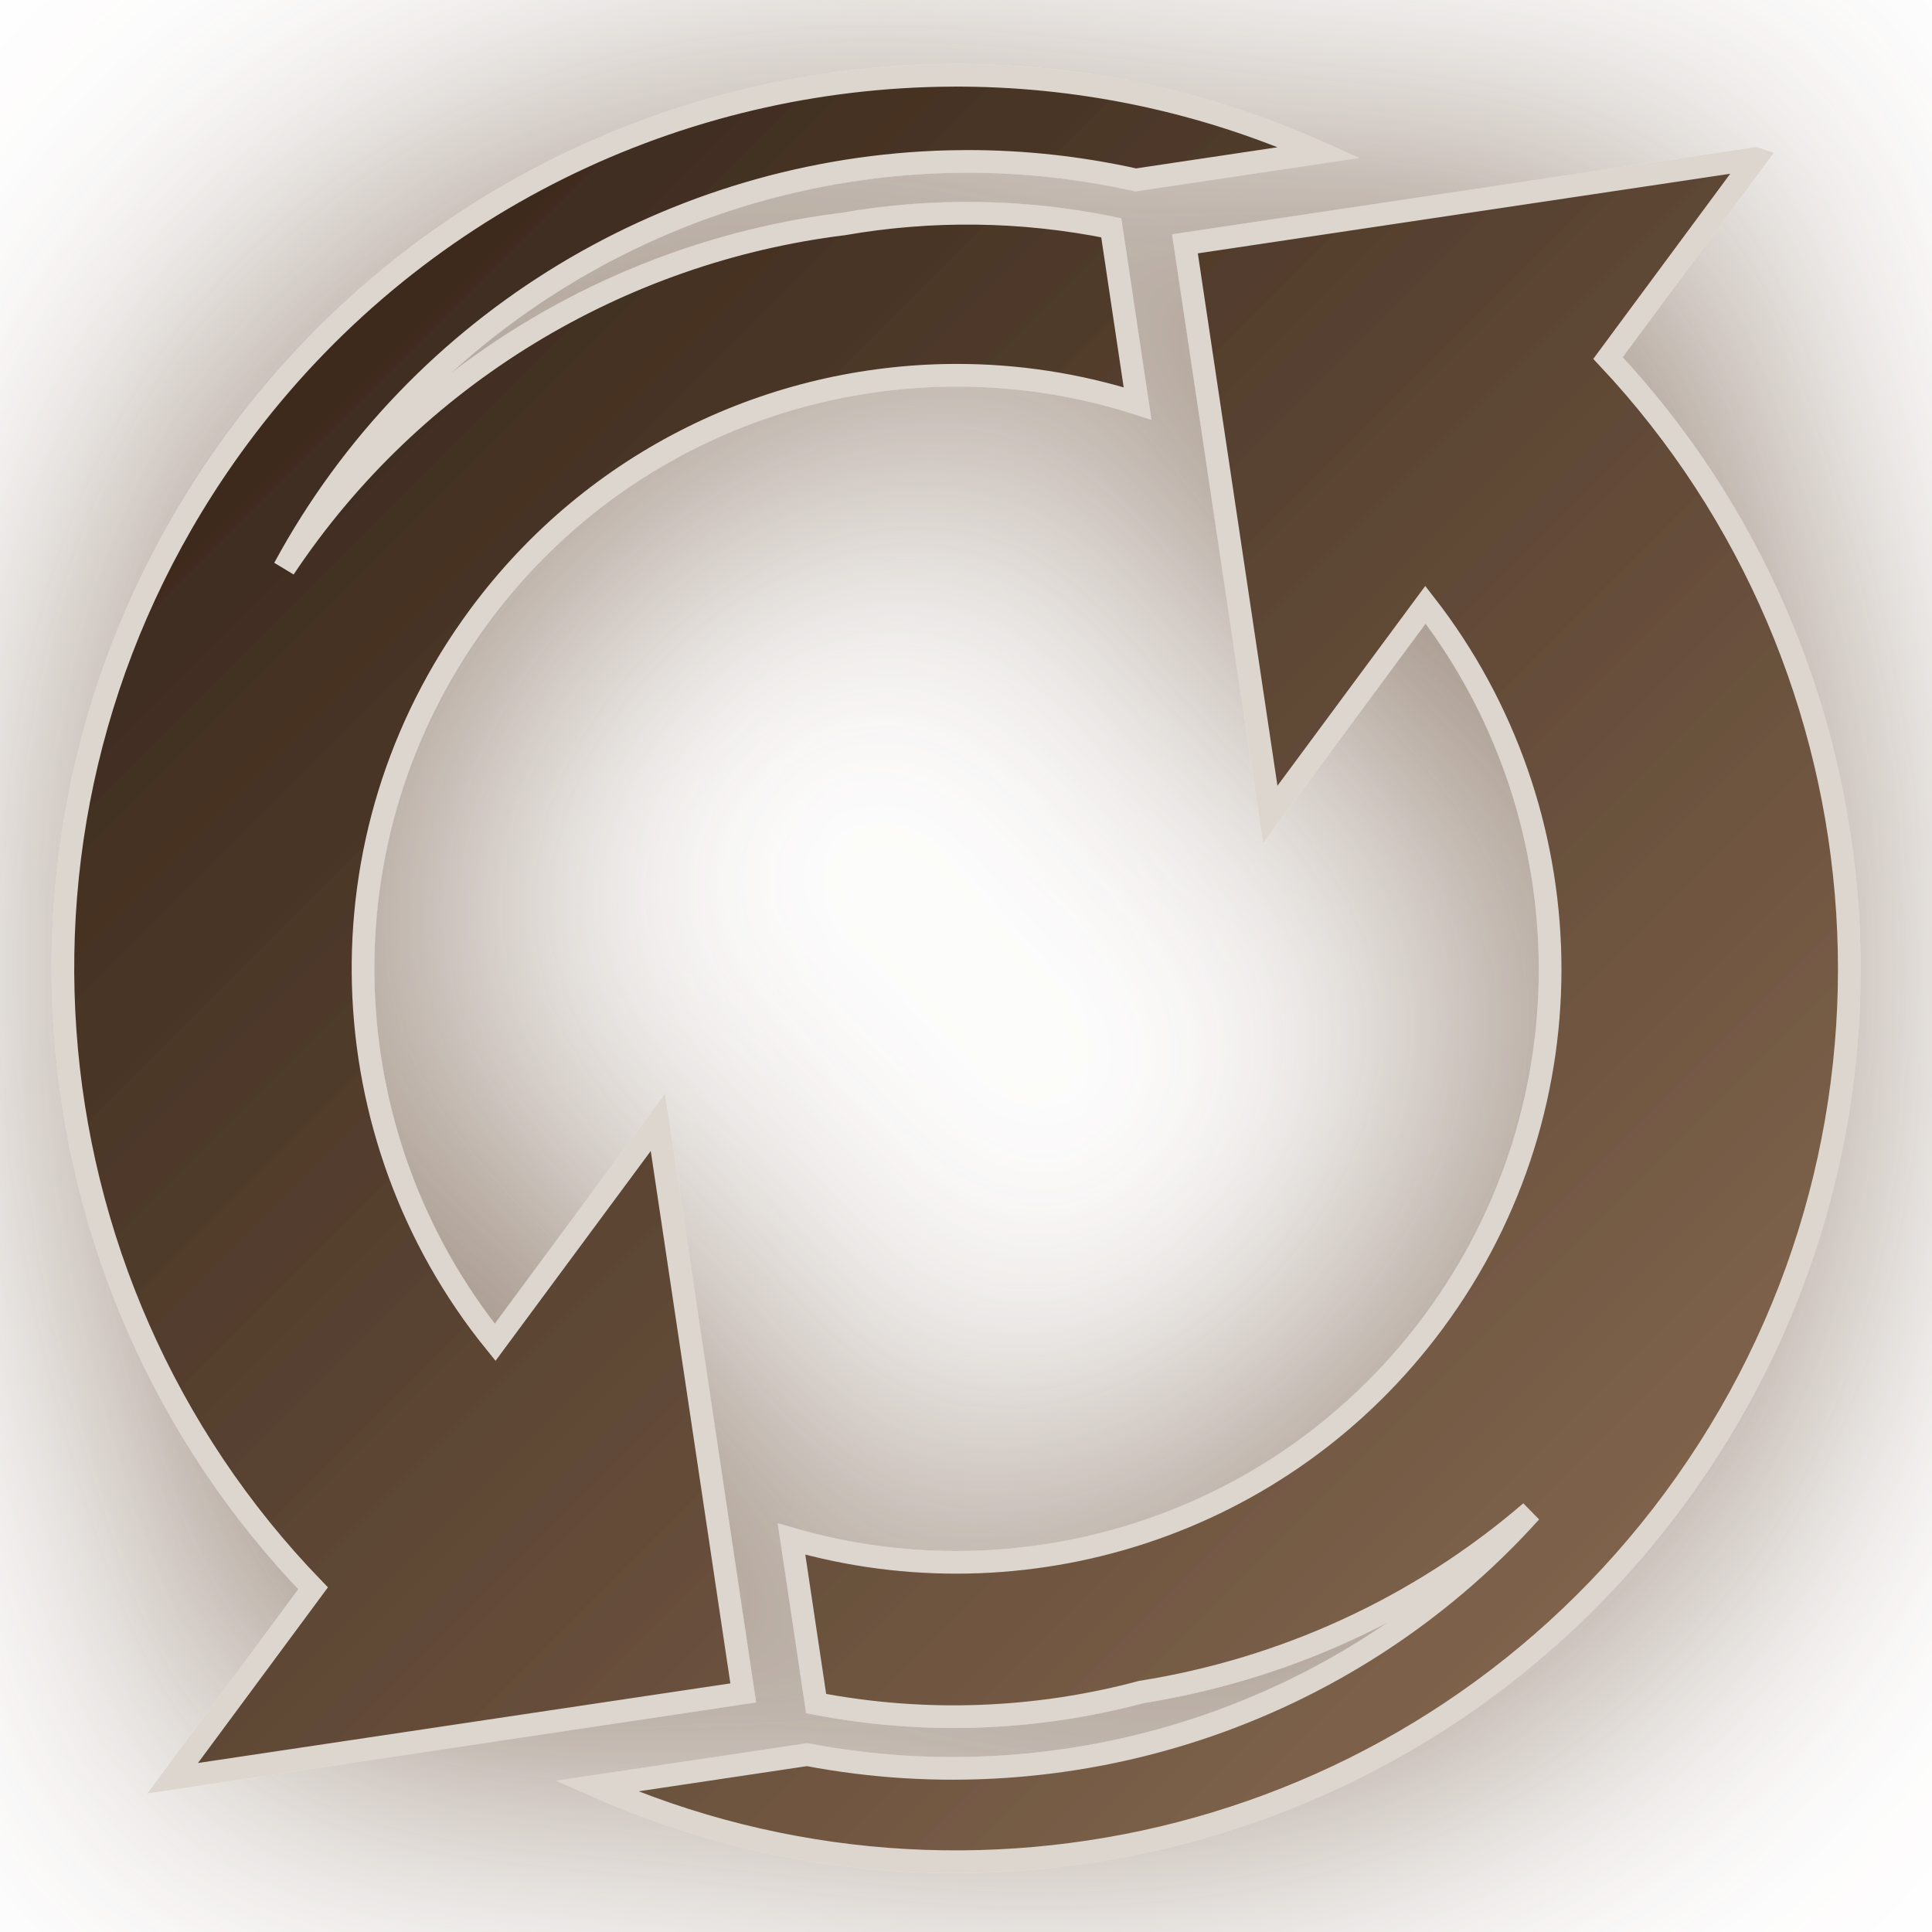
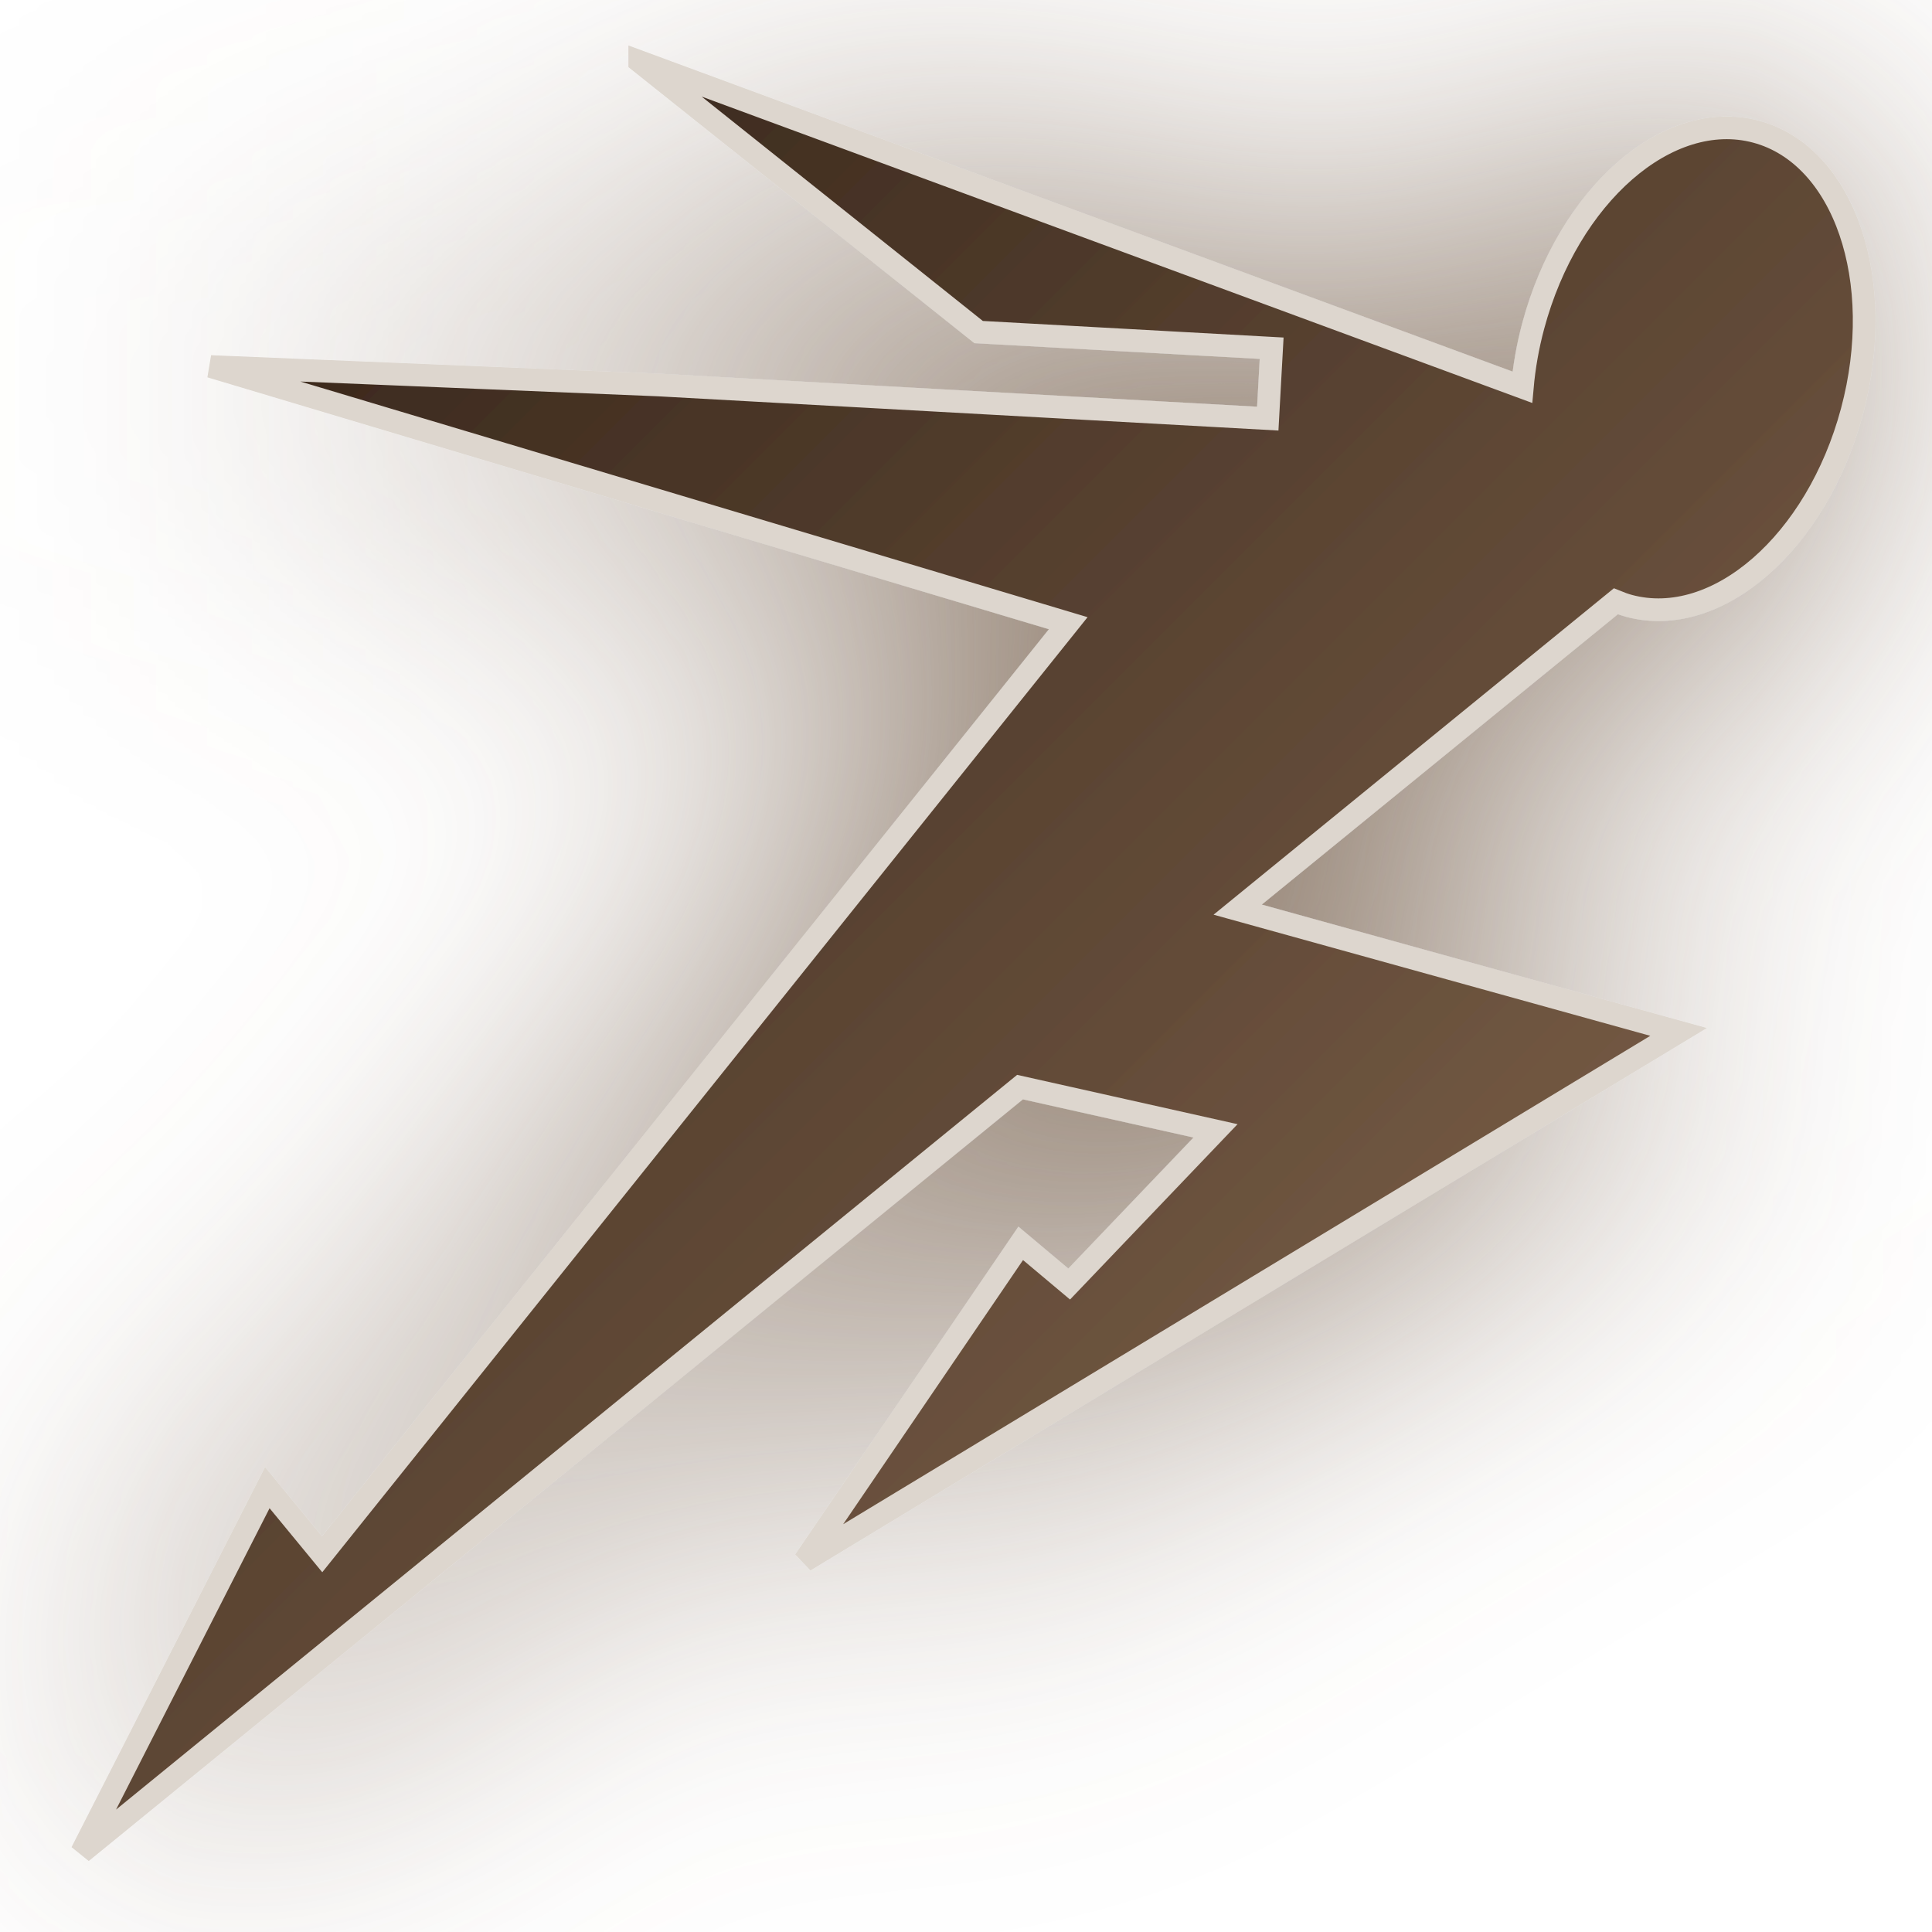
<svg xmlns="http://www.w3.org/2000/svg" viewBox="0 0 512 512">
  <defs>
    <filter id="shadow-1" height="300%" width="300%" x="-100%" y="-100%">
      <feFlood flood-color="rgba(133, 113, 96, 1)" result="flood" />
      <feComposite in="flood" in2="SourceGraphic" operator="atop" result="composite" />
      <feGaussianBlur in="composite" stdDeviation="50" result="blur" />
      <feOffset dx="0" dy="0" result="offset" />
      <feComposite in="SourceGraphic" in2="offset" operator="over" />
    </filter>
-     <linearGradient x1="0" x2="1" y1="0" y2="1" id="gradient-1">
+     <linearGradient x1="0" x2="1" y1="0" y2="1" id="lorc-sprint-gradient-1">
      <stop offset="0%" stop-color="#2e1e14" stop-opacity="1" />
      <stop offset="100%" stop-color="#8d6f55" stop-opacity="1" />
    </linearGradient>
  </defs>
  <g class="" style="" transform="translate(0,0)">
-     <path d="M252.314 19.957c-72.036.363-142.99 33.534-189.18 95.97-69.83 94.39-59.125 223.32 19.85 304.993l-37.238 50.332 151.22-22.613L174.35 297.42l-43.137 58.308c-44.08-54.382-47.723-133.646-4.16-192.53 30.676-41.466 77.863-63.504 125.758-63.753 16.344-.085 32.766 2.382 48.645 7.467l-6.963-46.55c-23.858-4.86-47.908-5.026-71.017-.997-59.232 7.322-113.994 39.918-148.157 91.215 35.65-65.89 103.774-105.918 176.043-107.744 1.673-.042 3.347-.063 5.023-.065 14.8-.01 29.748 1.596 44.597 4.905l48.608-7.268c-31.14-13.906-64.32-20.62-97.274-20.453zm212.93 22.055l-151.217 22.61 22.614 151.22 41.126-55.588c42.204 54.29 45.092 132.048 2.187 190.043-40.22 54.367-108.82 75.32-170.19 57.566l6.522 43.598c28.726 5.533 58.236 4.414 86.203-3.07 37.448-5.957 73.34-22.05 103.16-47.728-49.196 54.65-122.615 77.514-191.744 64.34l-55.8 8.344c99.03 43.7 218.402 14.77 285.51-75.938 69.13-93.445 59.34-220.743-17.483-302.53l39.114-52.866z" fill="url(#gradient-1)" stroke="#ddd6ce" stroke-opacity="1" stroke-width="6" filter="url(#shadow-1)" />
+     <path d="M169.53 16.344L259.345 88 337 92.28l-1.03 18.657-161.376-8.906-118.78-4.905 227.28 68.03-197.72 246.75-14.53-17.655-49.22 96.625 248.69-202.78 51.81 11.592-38.78 40.594L270.5 329.5l-57.28 84.125L444.843 273.47 328 241.06l100.22-81.718c1.132.46 2.3.898 3.5 1.22 23.324 6.248 49.764-16.835 59.06-51.533 9.298-34.695-2.08-67.874-25.405-74.124-23.325-6.25-49.765 16.802-59.063 51.5-1.467 5.476-2.403 10.918-2.875 16.22L169.53 16.343z" fill="url(#lorc-sprint-gradient-1)" stroke="#ddd6ce" stroke-opacity="1" stroke-width="6" filter="url(#shadow-1)" />
  </g>
</svg>
